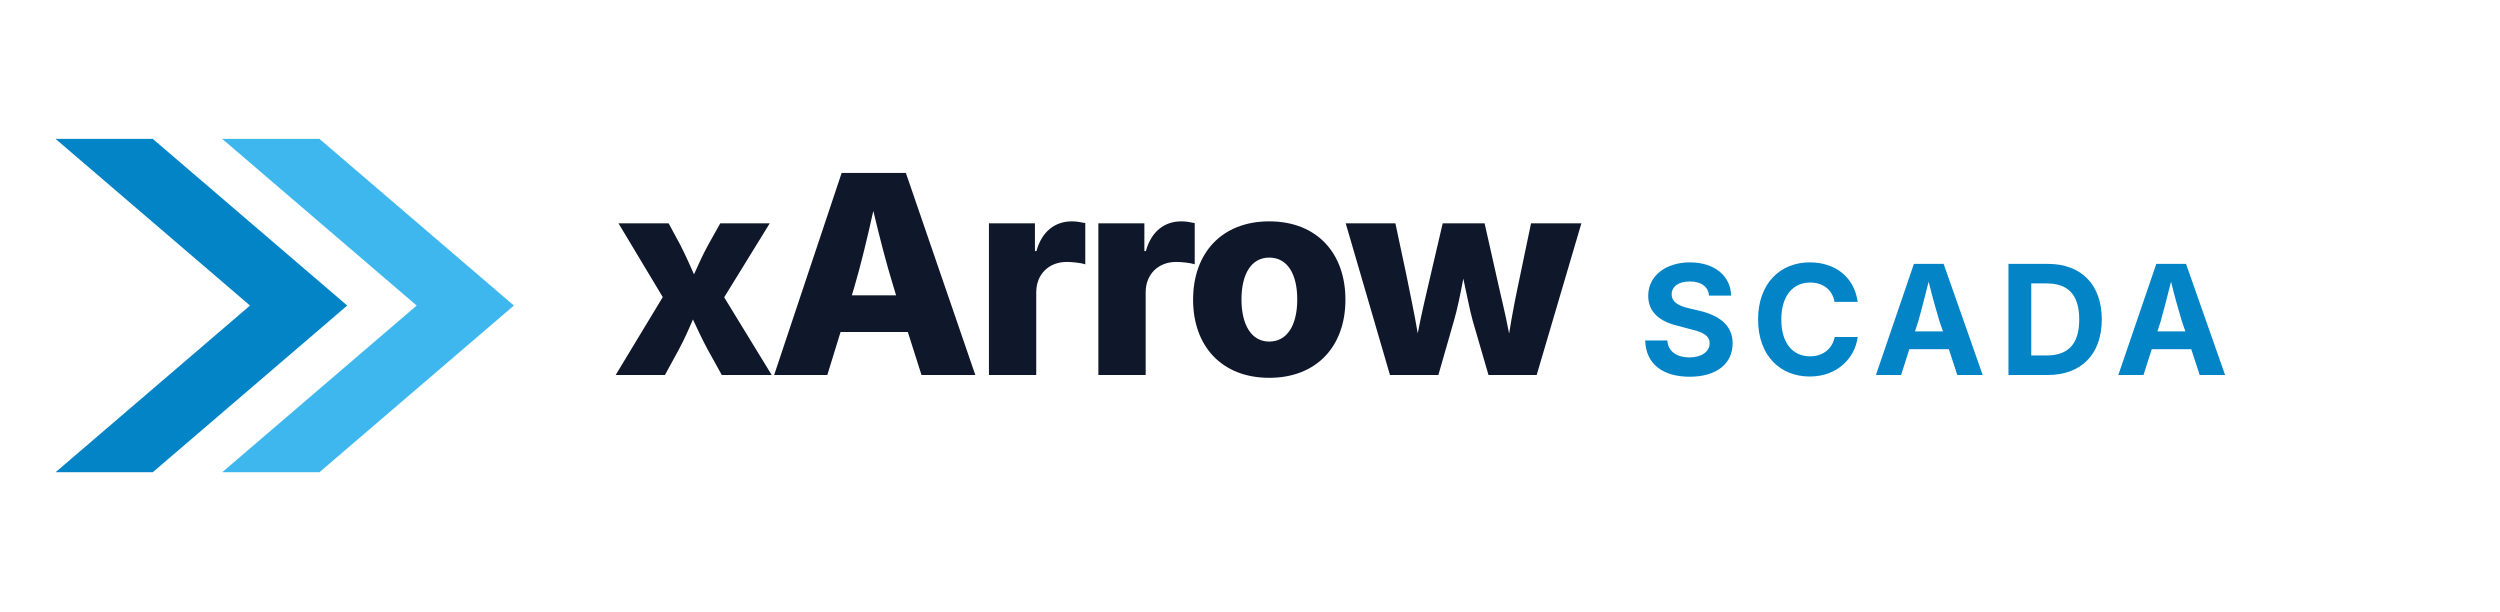
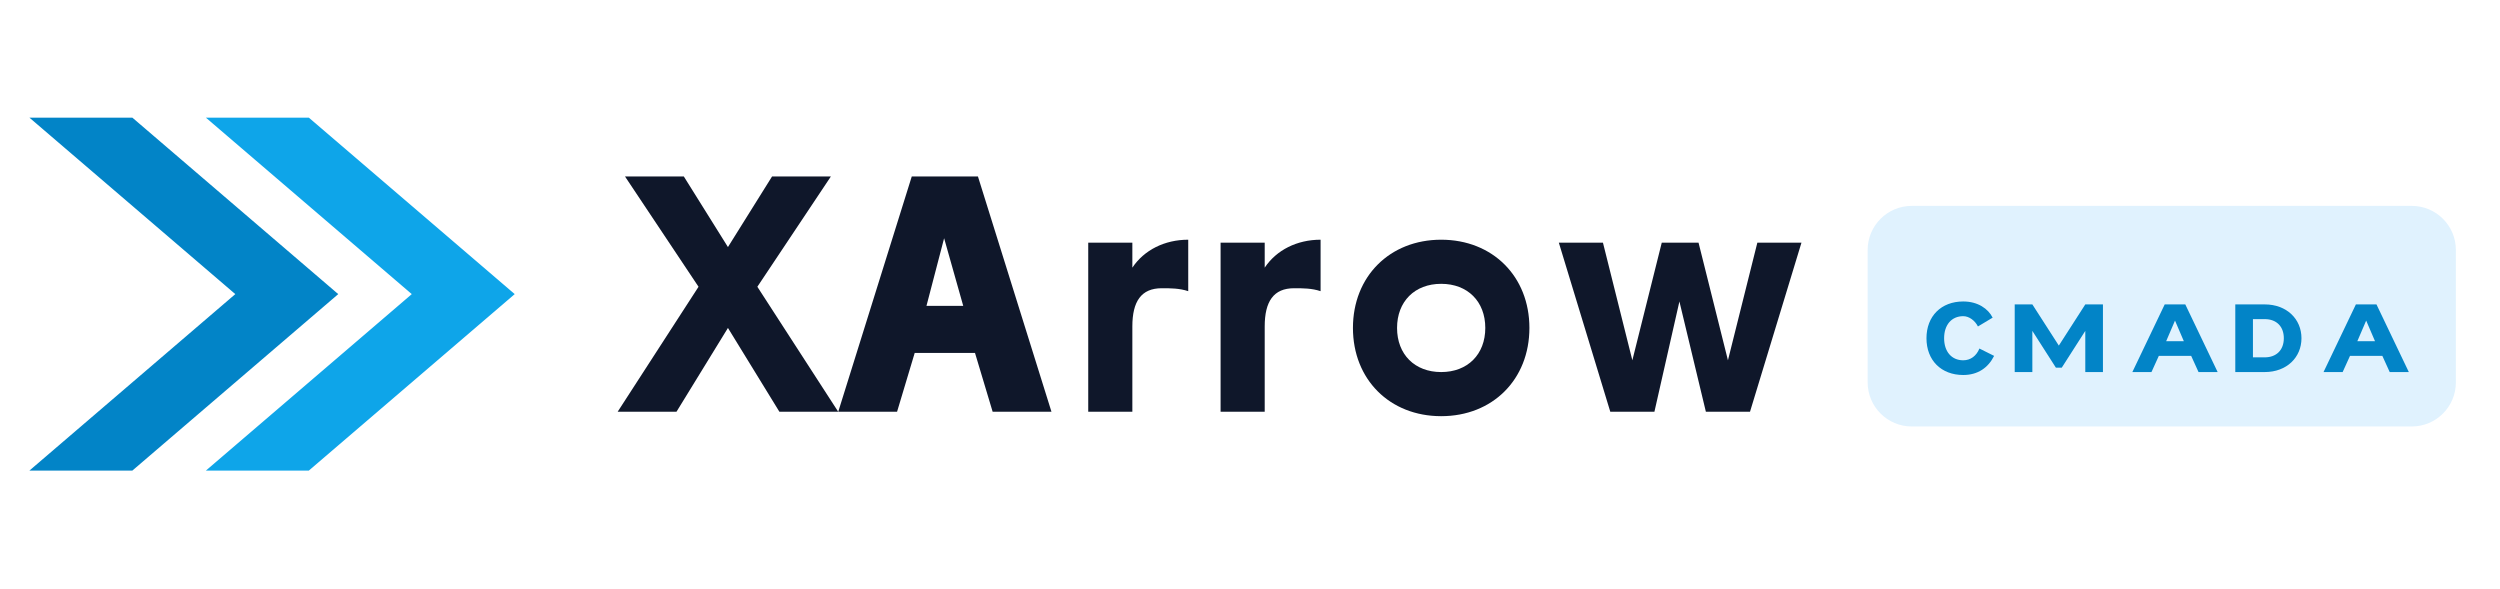
- <svg xmlns="http://www.w3.org/2000/svg" viewBox="0 0 180 44" fill="none">
-   <g transform="translate(4, 6)">
+ <svg xmlns="http://www.w3.org/2000/svg" viewBox="0 0 170 40">
+   <g transform="translate(2, 4)">
    <path d="M0 4L14 16L0 28H7L21 16L7 4H0Z" fill="#0284C7" />
-     <path d="M12 4L26 16L12 28H19L33 16L19 4H12Z" fill="#0EA5E9" fill-opacity="0.8" />
+     <path d="M12 4L26 16L12 28H19L33 16L19 4H12Z" fill="#0EA5E9" />
  </g>
-   <text x="44" y="27" fill="#0F172A" font-family="system-ui, -apple-system, sans-serif" font-weight="800" font-size="20" letter-spacing="-0.03em">
-     xArrow
-   </text>
-   <text x="118" y="27" fill="#0284C7" font-family="system-ui, -apple-system, sans-serif" font-weight="700" font-size="11" letter-spacing="0.08em">
-     SCADA
-   </text>
+   <g fill="#0F172A">
+     <path d="M42 28L47.5 19.5L42.5 12H46.5L49.5 16.8L52.5 12H56.5L51.5 19.5L57 28H53L49.5 22.3L46 28H42Z" />
+     <path d="M62 12H66.5L71.5 28H67.5L66.3 24H62.2L61 28H57L62 12ZM65.5 20.8L64.2 16.2L63 20.8H65.5Z" />
+     <path d="M74 16.5H77V18.2C77.8 17 79.2 16.3 80.8 16.3V19.8C80.2 19.6 79.6 19.6 79 19.6C77.6 19.6 77 20.5 77 22.2V28H74V16.5Z" />
+     <path d="M83 16.5H86V18.2C86.8 17 88.2 16.3 89.8 16.3V19.8C89.2 19.6 88.6 19.6 88 19.6C86.6 19.6 86 20.5 86 22.2V28H83V16.5Z" />
+     <path d="M98 16.3C101.5 16.3 104 18.8 104 22.3C104 25.8 101.5 28.3 98 28.3C94.5 28.3 92 25.8 92 22.3C92 18.8 94.5 16.3 98 16.3ZM98 19.3C96.2 19.3 95 20.5 95 22.3C95 24.1 96.2 25.3 98 25.3C99.8 25.3 101 24.1 101 22.3C101 20.5 99.8 19.3 98 19.3Z" />
+     <path d="M106 16.5H109L111 24.5L113 16.5H115.5L117.5 24.5L119.5 16.5H122.5L119 28H116L114.2 20.5L112.5 28H109.5L106 16.5Z" />
+   </g>
+   <rect x="127" y="14" width="40" height="15" rx="3" fill="#E0F2FE" />
+   <path d="M131 23C131 21.5 132 20.5 133.5 20.5C134.5 20.5 135.2 21 135.5 21.6L134.5 22.2C134.3 21.8 133.9 21.5 133.5 21.5C132.7 21.5 132.2 22.1 132.2 23C132.2 23.9 132.7 24.5 133.5 24.5C134 24.5 134.4 24.2 134.6 23.7L135.6 24.2C135.2 25 134.5 25.5 133.5 25.5C132 25.5 131 24.5 131 23Z" fill="#0284C7" />
+   <path d="M137 25.3V20.7H138.2L140 23.5L141.8 20.7H143V25.3H141.8V22.5L140.2 25H139.8L138.2 22.5V25.3H137Z" fill="#0284C7" />
+   <path d="M145 25.3L147.2 20.7H148.6L150.8 25.3H149.5L149 24.2H146.8L146.3 25.3H145ZM147.3 23.2H148.5L147.9 21.8L147.3 23.2Z" fill="#0284C7" />
+   <path d="M152 20.7H154C155.5 20.7 156.5 21.7 156.5 23C156.5 24.3 155.5 25.3 154 25.3H152V20.7ZM153.2 24.3H154C154.8 24.3 155.3 23.8 155.3 23C155.3 22.2 154.8 21.7 154 21.7H153.2V24.3Z" fill="#0284C7" />
+   <path d="M158 25.3L160.2 20.7H161.6L163.8 25.3H162.5L162 24.2H159.8L159.3 25.3H158ZM160.3 23.2H161.5L160.9 21.8L160.3 23.2Z" fill="#0284C7" />
</svg>
